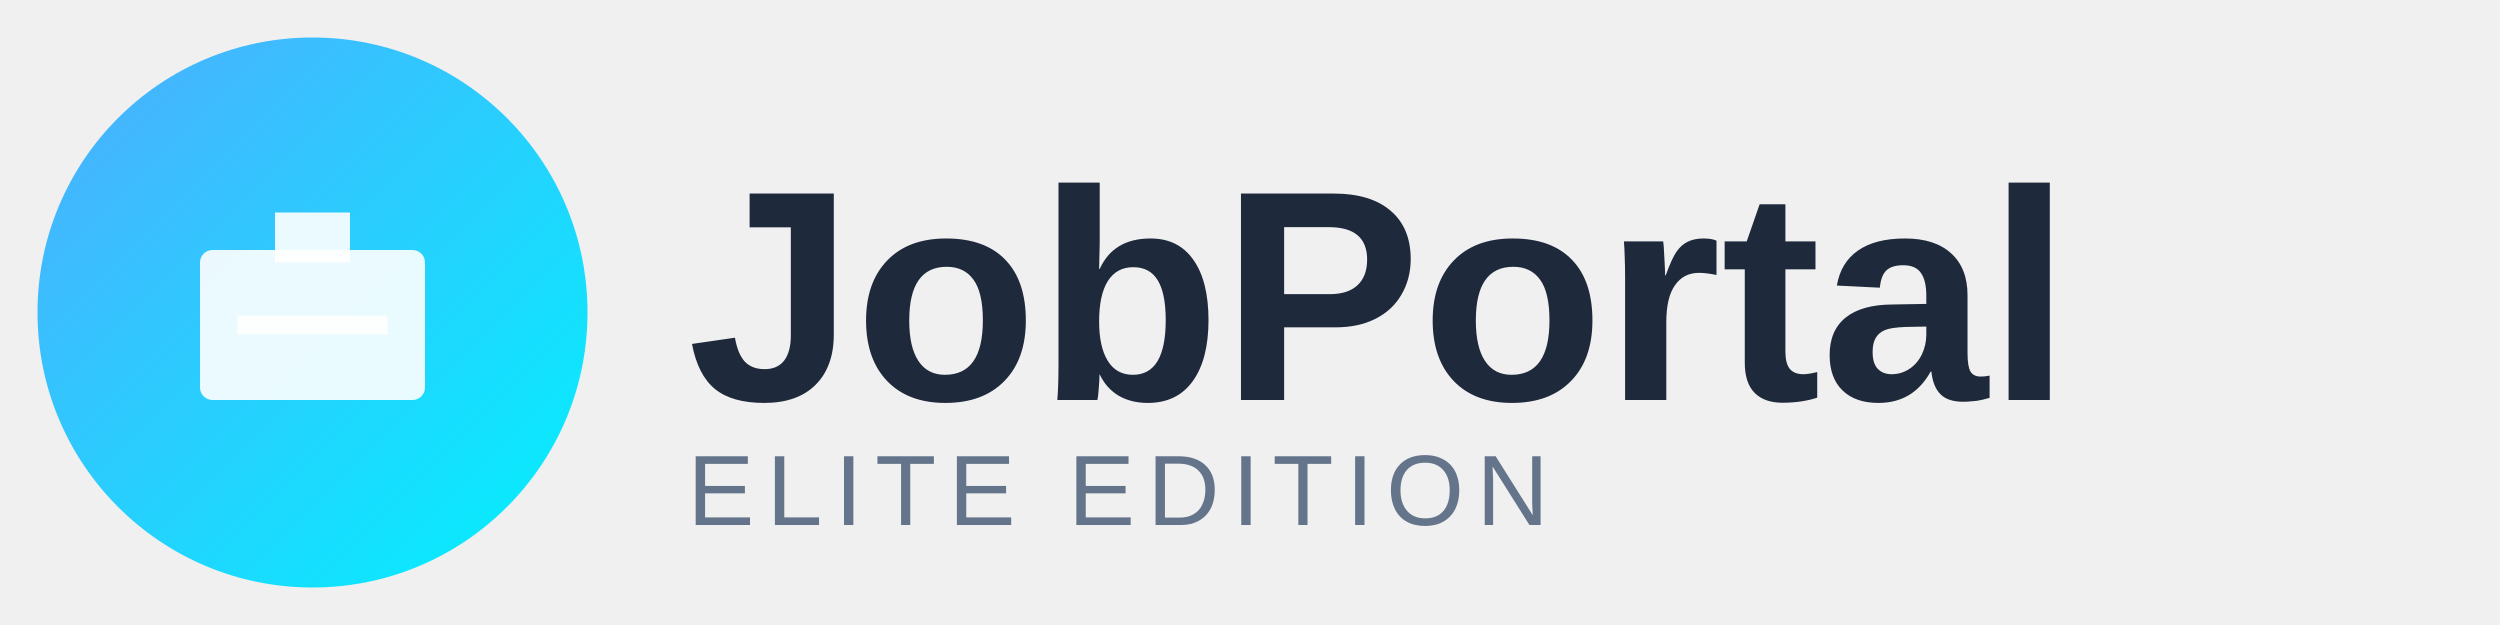
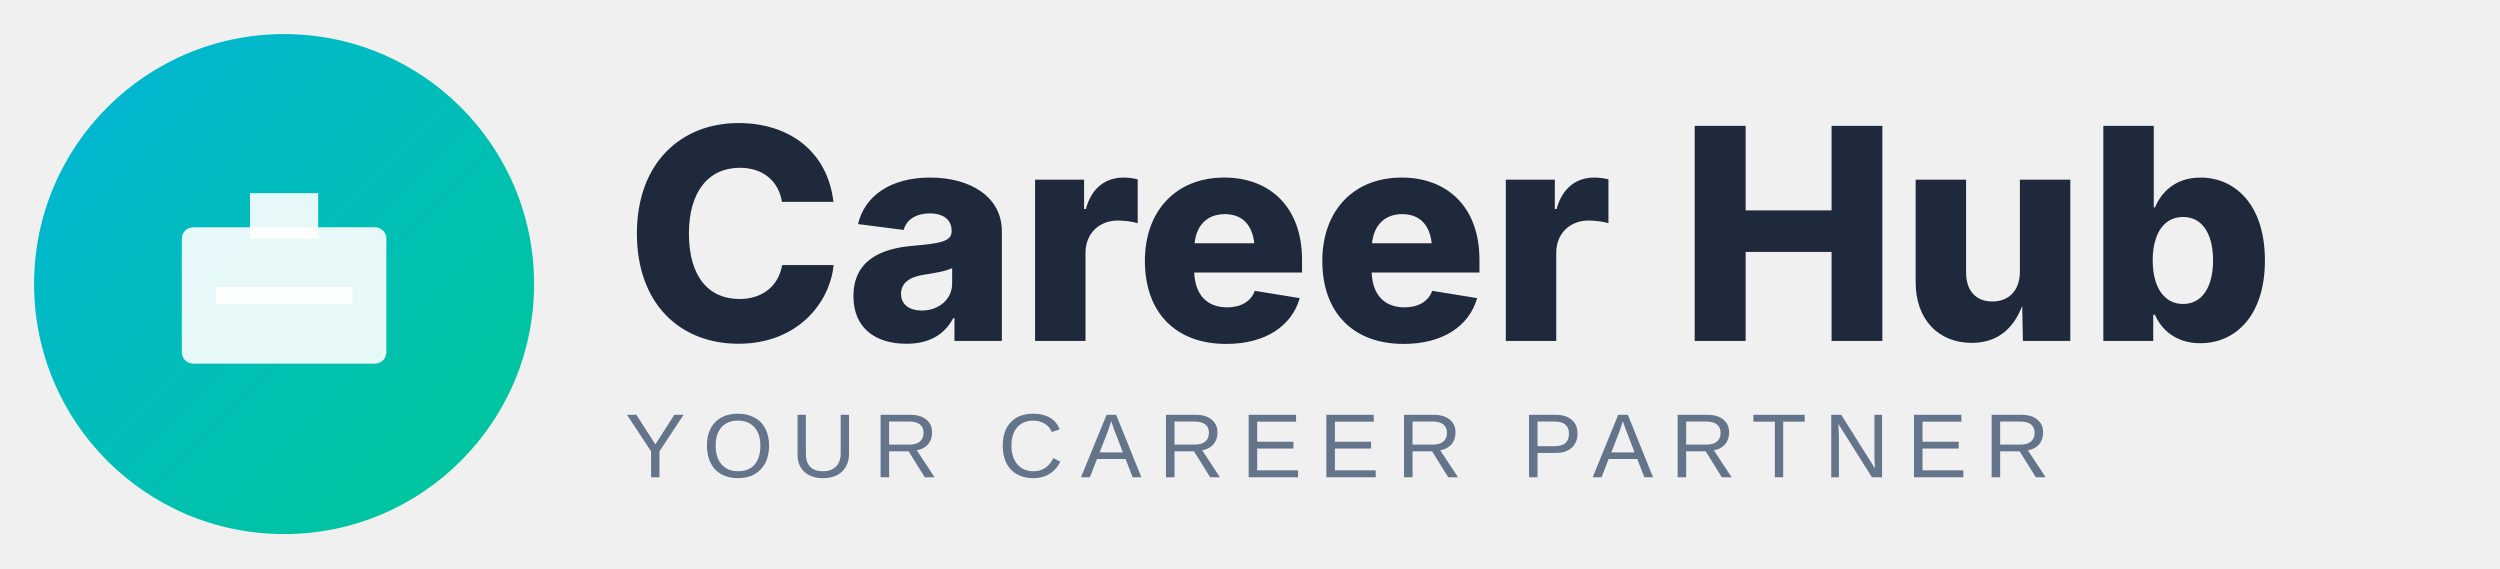
- <svg xmlns="http://www.w3.org/2000/svg" width="200" height="50" viewBox="0 0 200 50">
+ <svg xmlns="http://www.w3.org/2000/svg" width="220" height="50" viewBox="0 0 220 50">
  <circle cx="25" cy="25" r="22" fill="url(#grad1)" />
  <rect x="16" y="20" width="18" height="12" rx="1" fill="white" opacity="0.9" />
  <rect x="22" y="17" width="6" height="4" fill="white" opacity="0.9" />
  <line x1="19" y1="26" x2="31" y2="26" stroke="white" stroke-width="1.5" opacity="0.9" />
-   <text x="55" y="32" font-family="Arial, sans-serif" font-size="24" font-weight="bold" fill="#1e293b">JobPortal</text>
-   <text x="55" y="42" font-family="Arial, sans-serif" font-size="8" font-weight="normal" fill="#64748b" letter-spacing="1">ELITE EDITION</text>
+   <text x="55" y="30" font-family="'Inter', 'Plus Jakarta Sans', Arial, sans-serif" font-size="26" font-weight="800" fill="#1e293b">Career Hub</text>
+   <text x="55" y="42" font-family="Arial, sans-serif" font-size="8" font-weight="normal" fill="#64748b" letter-spacing="1.5">YOUR CAREER PARTNER</text>
  <defs>
    <linearGradient id="grad1" x1="0%" y1="0%" x2="100%" y2="100%">
-       <stop offset="0%" style="stop-color:#4facfe;stop-opacity:1" />
-       <stop offset="100%" style="stop-color:#00f2fe;stop-opacity:1" />
+       <stop offset="0%" style="stop-color:#00b4d8;stop-opacity:1" />
+       <stop offset="100%" style="stop-color:#00c896;stop-opacity:1" />
    </linearGradient>
  </defs>
</svg>
